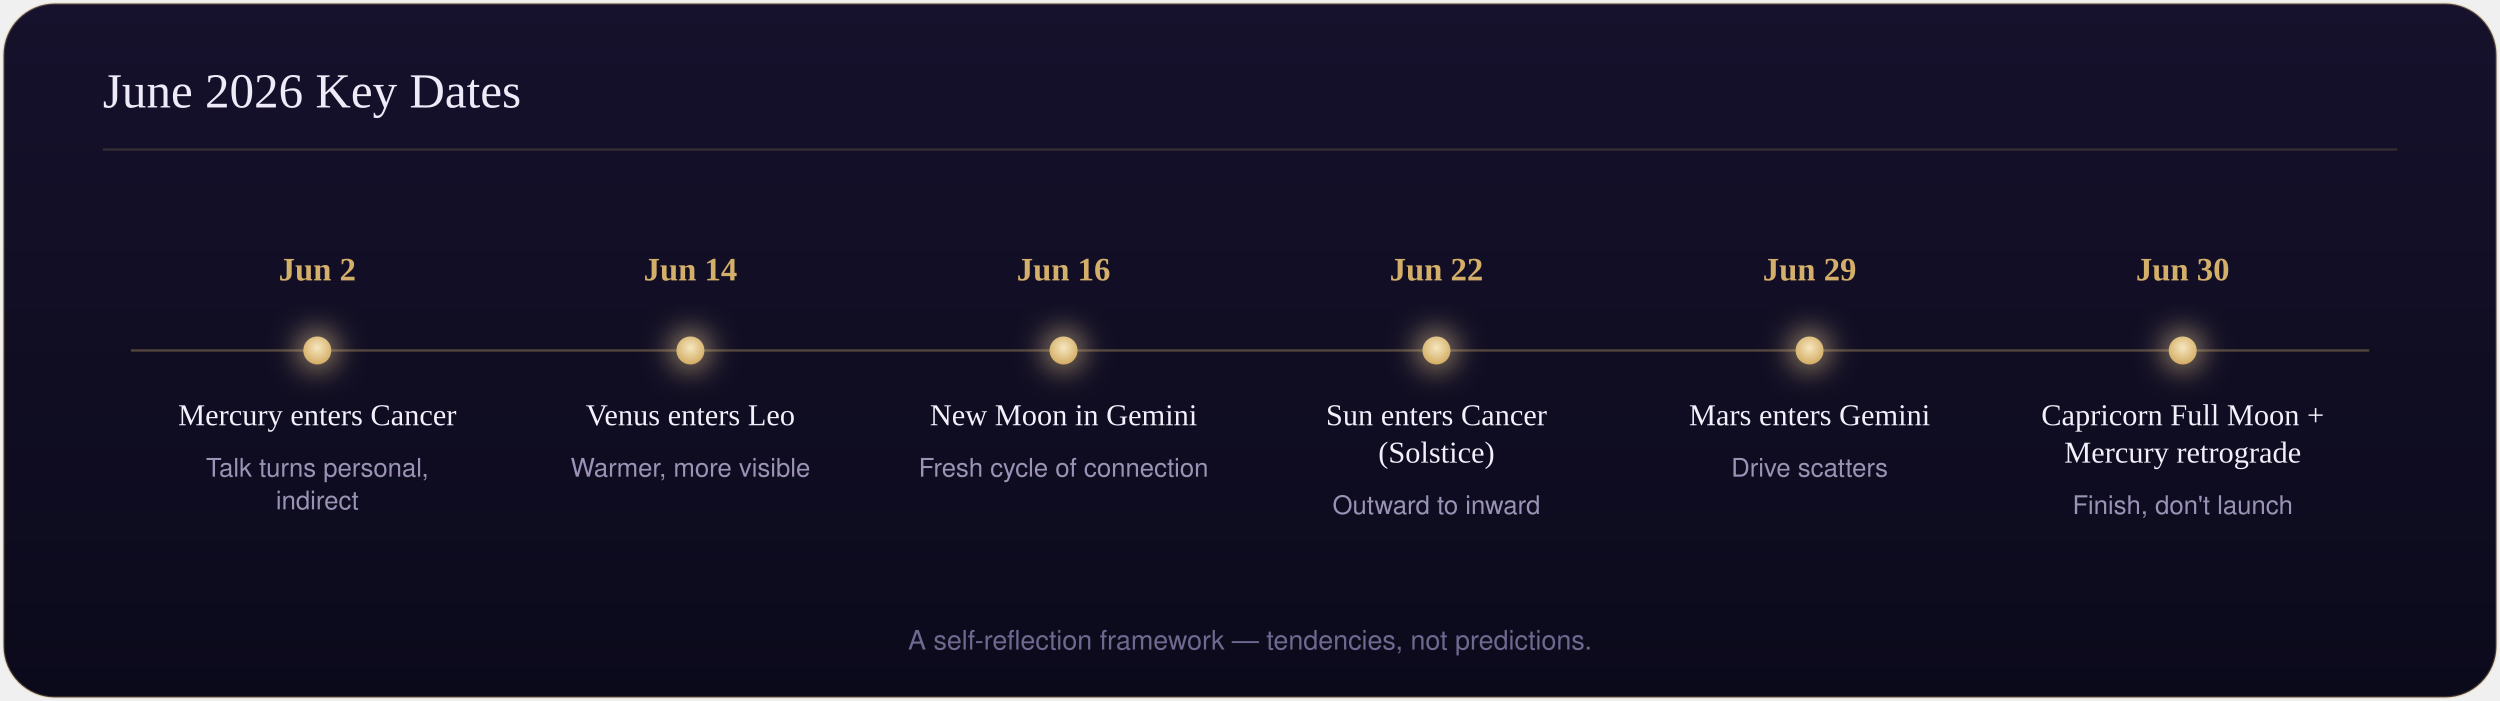
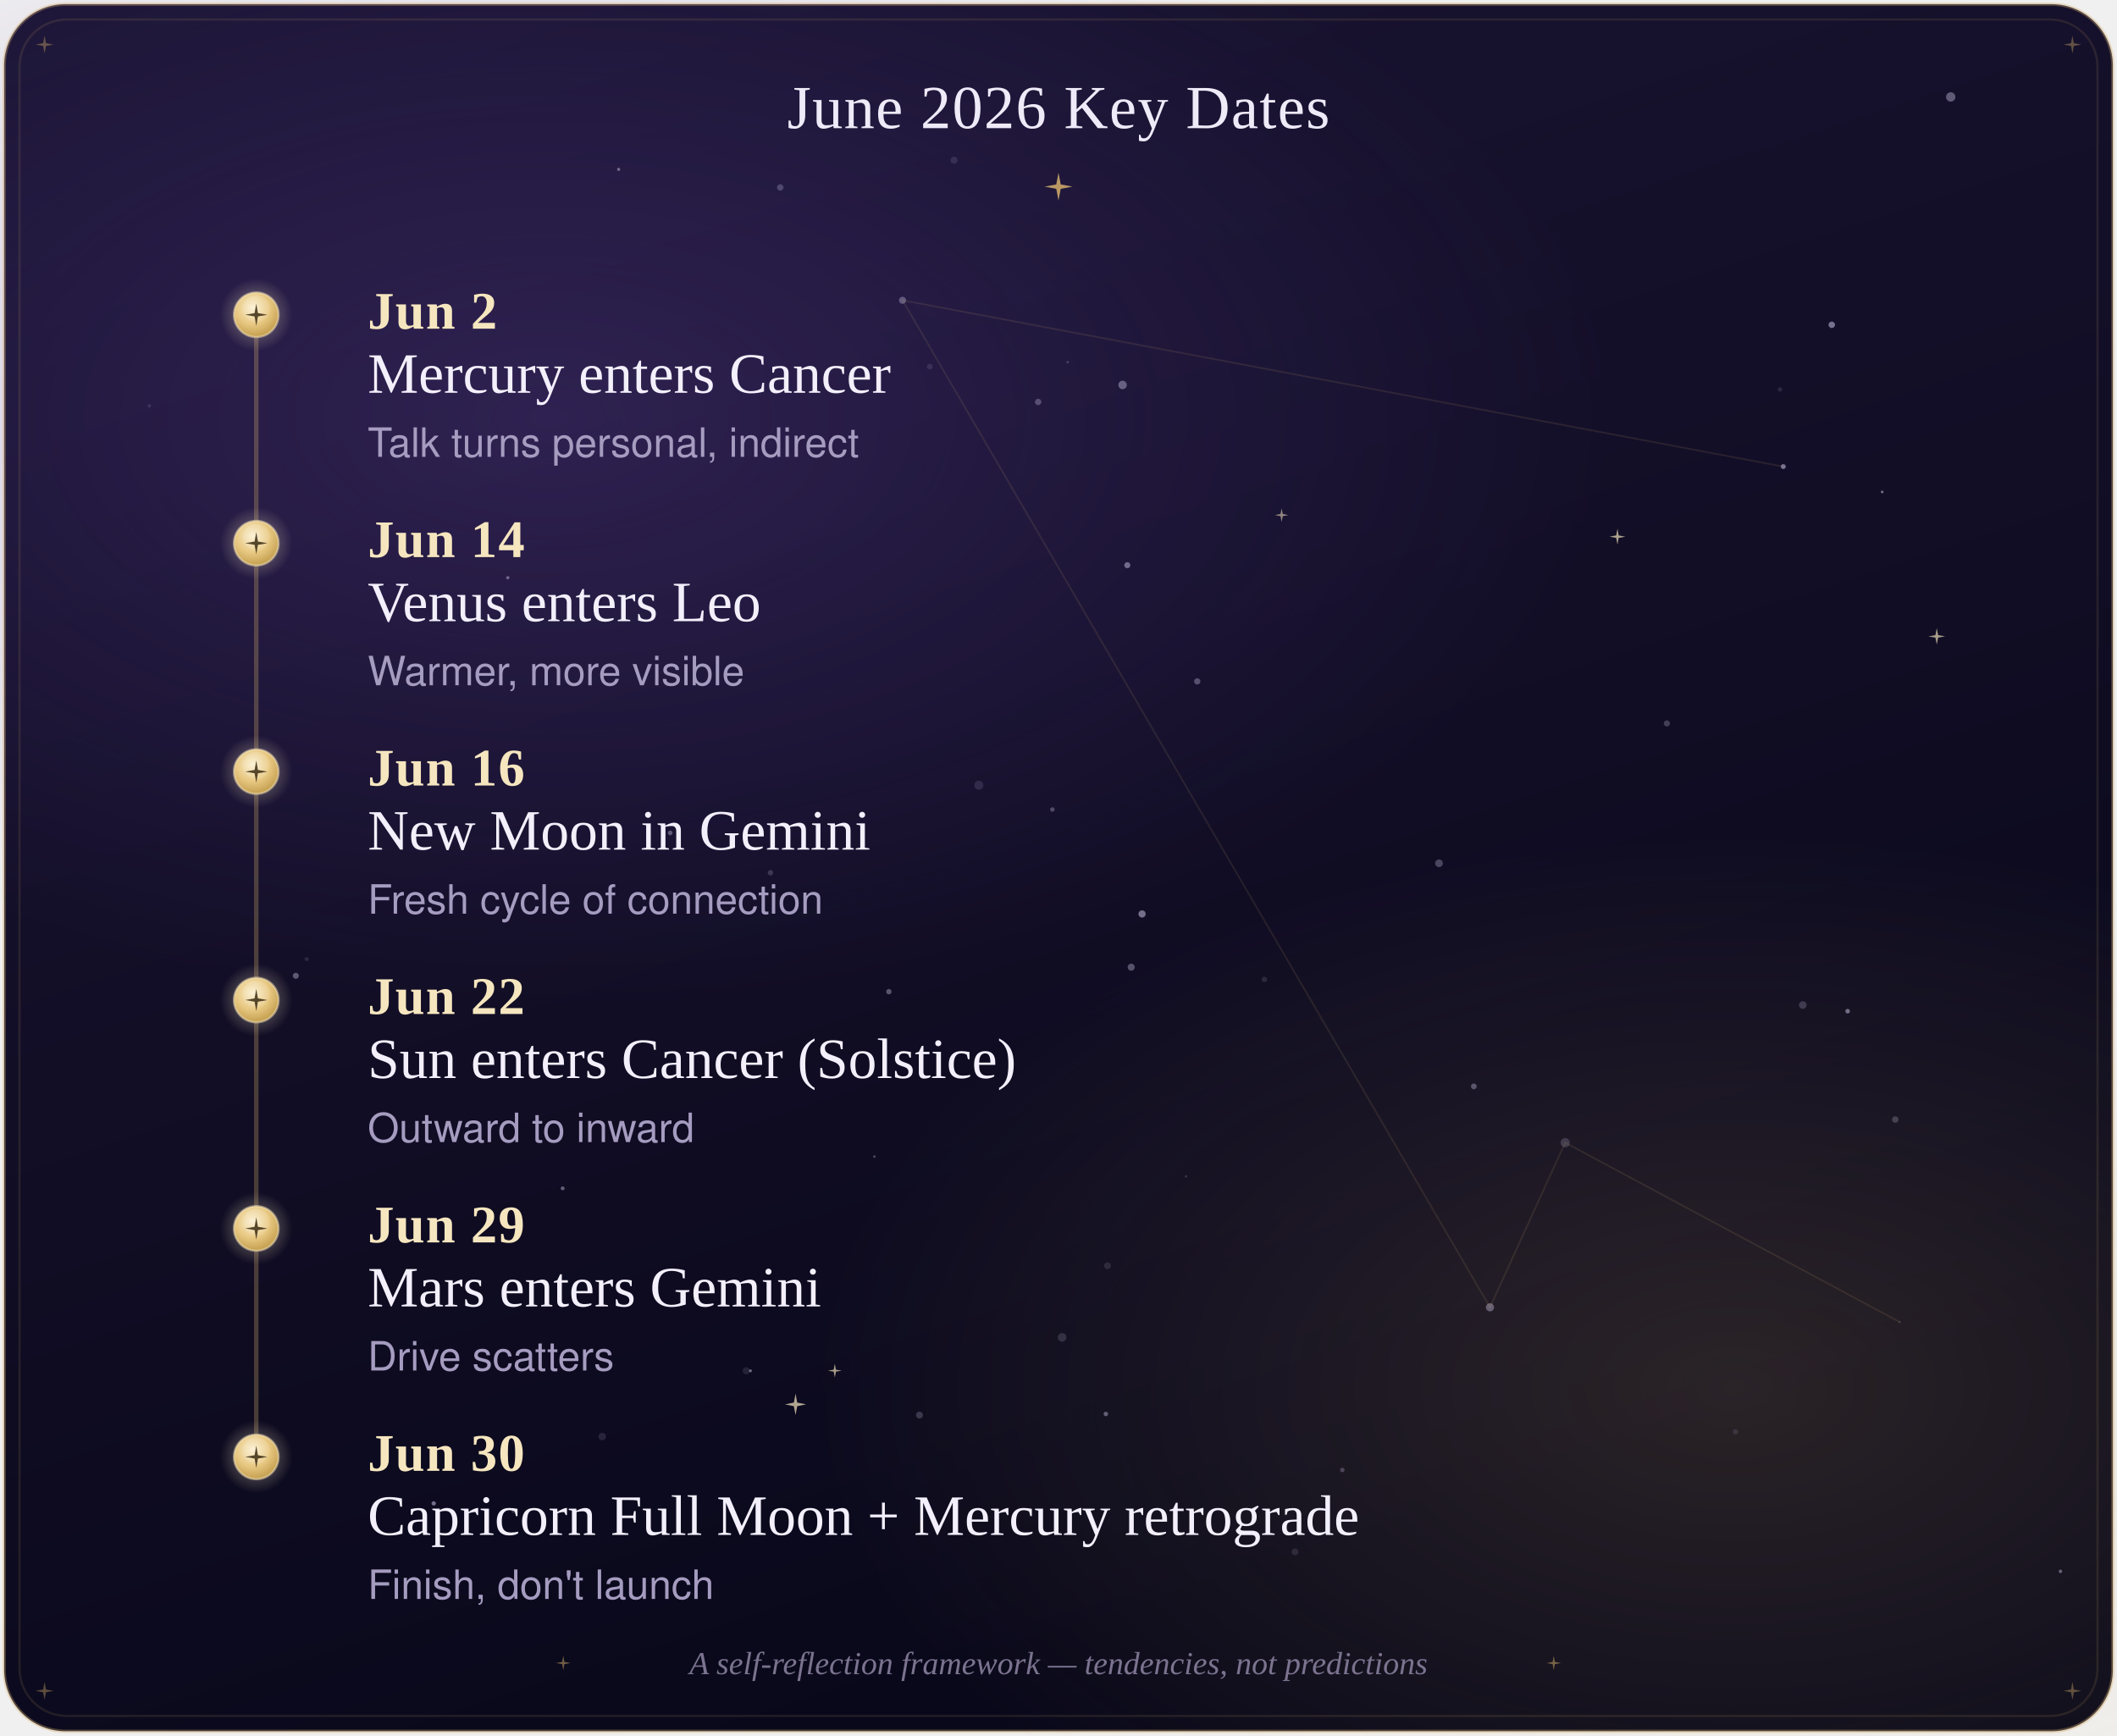
- <svg xmlns="http://www.w3.org/2000/svg" viewBox="0 0 1070 300" role="img" aria-label="June 2026 Key Dates">
+ <svg xmlns="http://www.w3.org/2000/svg" viewBox="0 0 760 623" role="img" aria-label="June 2026 Key Dates">
  <defs>
-     <linearGradient id="june2026planetarytransits0en-panel" x1="0" y1="0" x2="0" y2="1">
-       <stop offset="0" stop-color="#16112c" />
-       <stop offset="1" stop-color="#0b0a1b" />
+     <linearGradient id="june2026planetarytransits0en-panel" x1="0" y1="0" x2="0.4" y2="1">
+       <stop offset="0" stop-color="#1a1433" />
+       <stop offset="0.55" stop-color="#120e26" />
+       <stop offset="1" stop-color="#09081a" />
    </linearGradient>
-     <radialGradient id="june2026planetarytransits0en-node" cx="0.5" cy="0.4" r="0.7">
+     <radialGradient id="june2026planetarytransits0en-foil" cx="0.42" cy="0.34" r="0.75">
+       <stop offset="0" stop-color="#fbf0d2" />
+       <stop offset="0.5" stop-color="#e8c882" />
+       <stop offset="1" stop-color="#b8923f" />
+     </radialGradient>
+     <radialGradient id="june2026planetarytransits0en-glow" cx="0.5" cy="0.5" r="0.5">
      <stop offset="0" stop-color="#f6e6bf" />
-       <stop offset="1" stop-color="#cda354" />
+       <stop offset="1" stop-color="#f6e6bf" stop-opacity="0" />
    </radialGradient>
-     <filter id="june2026planetarytransits0en-soft" x="-80%" y="-80%" width="260%" height="260%">
-       <feGaussianBlur stdDeviation="6" />
-     </filter>
+     <radialGradient id="june2026planetarytransits0en-neb1" cx="0.5" cy="0.5" r="0.5">
+       <stop offset="0" stop-color="#6f4bb0" stop-opacity="0.28" />
+       <stop offset="1" stop-color="#6f4bb0" stop-opacity="0" />
+     </radialGradient>
+     <radialGradient id="june2026planetarytransits0en-neb2" cx="0.5" cy="0.5" r="0.5">
+       <stop offset="0" stop-color="#d4af6a" stop-opacity="0.16" />
+       <stop offset="1" stop-color="#d4af6a" stop-opacity="0" />
+     </radialGradient>
+     <linearGradient id="june2026planetarytransits0en-rule" x1="0" y1="0" x2="1" y2="0">
+       <stop offset="0" stop-color="#d4af6a" stop-opacity="0" />
+       <stop offset="0.5" stop-color="#d4af6a" stop-opacity="0.6" />
+       <stop offset="1" stop-color="#d4af6a" stop-opacity="0" />
+     </linearGradient>
  </defs>
-   <rect x="1.5" y="1.5" width="1067" height="297" rx="22" fill="url(#june2026planetarytransits0en-panel)" stroke="#d4af6a" stroke-opacity="0.28" />
-   <text x="44" y="46" font-family="Georgia, 'Times New Roman', serif" font-size="21" fill="#efeaf8">June 2026 Key Dates</text>
-   <line x1="44" y1="64" x2="1026" y2="64" stroke="#d4af6a" stroke-opacity="0.18" />
-   <line x1="56" y1="150" x2="1014" y2="150" stroke="#d4af6a" stroke-opacity="0.35" />
-   <g text-anchor="middle">
-     <text x="135.8" y="120" font-family="Georgia, 'Times New Roman', serif" font-size="14" font-weight="700" fill="#d4af6a">Jun 2</text>
-     <circle cx="135.8" cy="150" r="9" fill="url(#june2026planetarytransits0en-node)" filter="url(#june2026planetarytransits0en-soft)" opacity="0.6" />
-     <circle cx="135.8" cy="150" r="6" fill="url(#june2026planetarytransits0en-node)" />
-     <text x="135.8" y="182" font-family="Georgia, 'Times New Roman', serif" font-size="13" fill="#f3effb">Mercury enters Cancer</text>
-     <text x="135.8" y="204" font-family="Helvetica, Arial, sans-serif" font-size="11" fill="#9a93b5">Talk turns personal,</text>
-     <text x="135.8" y="218" font-family="Helvetica, Arial, sans-serif" font-size="11" fill="#9a93b5">indirect</text>
-     <text x="295.5" y="120" font-family="Georgia, 'Times New Roman', serif" font-size="14" font-weight="700" fill="#d4af6a">Jun 14</text>
-     <circle cx="295.5" cy="150" r="9" fill="url(#june2026planetarytransits0en-node)" filter="url(#june2026planetarytransits0en-soft)" opacity="0.6" />
-     <circle cx="295.5" cy="150" r="6" fill="url(#june2026planetarytransits0en-node)" />
-     <text x="295.5" y="182" font-family="Georgia, 'Times New Roman', serif" font-size="13" fill="#f3effb">Venus enters Leo</text>
-     <text x="295.5" y="204" font-family="Helvetica, Arial, sans-serif" font-size="11" fill="#9a93b5">Warmer, more visible</text>
-     <text x="455.2" y="120" font-family="Georgia, 'Times New Roman', serif" font-size="14" font-weight="700" fill="#d4af6a">Jun 16</text>
-     <circle cx="455.2" cy="150" r="9" fill="url(#june2026planetarytransits0en-node)" filter="url(#june2026planetarytransits0en-soft)" opacity="0.6" />
-     <circle cx="455.2" cy="150" r="6" fill="url(#june2026planetarytransits0en-node)" />
-     <text x="455.2" y="182" font-family="Georgia, 'Times New Roman', serif" font-size="13" fill="#f3effb">New Moon in Gemini</text>
-     <text x="455.2" y="204" font-family="Helvetica, Arial, sans-serif" font-size="11" fill="#9a93b5">Fresh cycle of connection</text>
-     <text x="614.8" y="120" font-family="Georgia, 'Times New Roman', serif" font-size="14" font-weight="700" fill="#d4af6a">Jun 22</text>
-     <circle cx="614.8" cy="150" r="9" fill="url(#june2026planetarytransits0en-node)" filter="url(#june2026planetarytransits0en-soft)" opacity="0.6" />
-     <circle cx="614.8" cy="150" r="6" fill="url(#june2026planetarytransits0en-node)" />
-     <text x="614.8" y="182" font-family="Georgia, 'Times New Roman', serif" font-size="13" fill="#f3effb">Sun enters Cancer</text>
-     <text x="614.8" y="198" font-family="Georgia, 'Times New Roman', serif" font-size="13" fill="#f3effb">(Solstice)</text>
-     <text x="614.8" y="220" font-family="Helvetica, Arial, sans-serif" font-size="11" fill="#9a93b5">Outward to inward</text>
-     <text x="774.5" y="120" font-family="Georgia, 'Times New Roman', serif" font-size="14" font-weight="700" fill="#d4af6a">Jun 29</text>
-     <circle cx="774.5" cy="150" r="9" fill="url(#june2026planetarytransits0en-node)" filter="url(#june2026planetarytransits0en-soft)" opacity="0.6" />
-     <circle cx="774.5" cy="150" r="6" fill="url(#june2026planetarytransits0en-node)" />
-     <text x="774.5" y="182" font-family="Georgia, 'Times New Roman', serif" font-size="13" fill="#f3effb">Mars enters Gemini</text>
-     <text x="774.5" y="204" font-family="Helvetica, Arial, sans-serif" font-size="11" fill="#9a93b5">Drive scatters</text>
-     <text x="934.2" y="120" font-family="Georgia, 'Times New Roman', serif" font-size="14" font-weight="700" fill="#d4af6a">Jun 30</text>
-     <circle cx="934.2" cy="150" r="9" fill="url(#june2026planetarytransits0en-node)" filter="url(#june2026planetarytransits0en-soft)" opacity="0.6" />
-     <circle cx="934.2" cy="150" r="6" fill="url(#june2026planetarytransits0en-node)" />
-     <text x="934.2" y="182" font-family="Georgia, 'Times New Roman', serif" font-size="13" fill="#f3effb">Capricorn Full Moon +</text>
-     <text x="934.2" y="198" font-family="Georgia, 'Times New Roman', serif" font-size="13" fill="#f3effb">Mercury retrograde</text>
-     <text x="934.2" y="220" font-family="Helvetica, Arial, sans-serif" font-size="11" fill="#9a93b5">Finish, don't launch</text>
-   </g>
-   <text x="535" y="278" text-anchor="middle" font-family="Helvetica, Arial, sans-serif" font-size="11.5" fill="#6f6890">A self-reflection framework — tendencies, not predictions.</text>
+   <rect x="1.5" y="1.5" width="757" height="620" rx="22" fill="url(#june2026planetarytransits0en-panel)" />
+   <ellipse cx="198" cy="150" rx="380" ry="212" fill="url(#june2026planetarytransits0en-neb1)" />
+   <ellipse cx="623" cy="498" rx="334" ry="199" fill="url(#june2026planetarytransits0en-neb2)" />
+   <circle cx="222.1" cy="60.8" r="0.56" fill="#cfc8ea" opacity="0.47" />
+   <circle cx="516.6" cy="309.9" r="1.39" fill="#cfc8ea" opacity="0.30" />
+   <circle cx="640.2" cy="167.5" r="0.89" fill="#cfc8ea" opacity="0.53" />
+   <circle cx="429.8" cy="244.6" r="1.13" fill="#cfc8ea" opacity="0.34" />
+   <circle cx="406.1" cy="347.2" r="1.27" fill="#cfc8ea" opacity="0.37" />
+   <circle cx="639.0" cy="139.8" r="0.80" fill="#cfc8ea" opacity="0.13" />
+   <circle cx="342.5" cy="57.5" r="1.26" fill="#cfc8ea" opacity="0.13" />
+   <circle cx="680.4" cy="401.9" r="1.17" fill="#cfc8ea" opacity="0.24" />
+   <circle cx="324.0" cy="107.8" r="1.27" fill="#cfc8ea" opacity="0.35" />
+   <circle cx="276.6" cy="313.3" r="0.97" fill="#cfc8ea" opacity="0.21" />
+   <circle cx="267.9" cy="492.1" r="1.30" fill="#cfc8ea" opacity="0.12" />
+   <circle cx="280.1" cy="67.3" r="1.16" fill="#cfc8ea" opacity="0.26" />
+   <circle cx="598.4" cy="259.7" r="1.10" fill="#cfc8ea" opacity="0.27" />
+   <circle cx="330.1" cy="508.0" r="1.24" fill="#cfc8ea" opacity="0.23" />
+   <circle cx="534.9" cy="469.3" r="1.47" fill="#cfc8ea" opacity="0.39" />
+   <circle cx="156.6" cy="362.5" r="0.49" fill="#cfc8ea" opacity="0.34" />
+   <circle cx="319.1" cy="356.0" r="0.97" fill="#cfc8ea" opacity="0.38" />
+   <circle cx="453.9" cy="351.6" r="0.97" fill="#cfc8ea" opacity="0.14" />
+   <circle cx="53.6" cy="145.7" r="0.63" fill="#cfc8ea" opacity="0.13" />
+   <circle cx="202.0" cy="426.6" r="0.69" fill="#cfc8ea" opacity="0.44" />
+   <circle cx="106.2" cy="350.3" r="1.08" fill="#cfc8ea" opacity="0.40" />
+   <circle cx="647.2" cy="360.8" r="1.37" fill="#cfc8ea" opacity="0.23" />
+   <circle cx="675.7" cy="176.6" r="0.48" fill="#cfc8ea" opacity="0.52" />
+   <circle cx="397.6" cy="454.4" r="1.22" fill="#cfc8ea" opacity="0.14" />
+   <circle cx="381.3" cy="480.1" r="1.55" fill="#cfc8ea" opacity="0.17" />
+   <circle cx="269.4" cy="492.1" r="0.53" fill="#cfc8ea" opacity="0.50" />
+   <circle cx="739.7" cy="564.1" r="0.62" fill="#cfc8ea" opacity="0.43" />
+   <circle cx="425.8" cy="422.3" r="0.42" fill="#cfc8ea" opacity="0.20" />
+   <circle cx="377.8" cy="290.6" r="0.81" fill="#cfc8ea" opacity="0.31" />
+   <circle cx="333.8" cy="131.6" r="1.03" fill="#cfc8ea" opacity="0.13" />
+   <circle cx="561.9" cy="410.2" r="1.65" fill="#cfc8ea" opacity="0.20" />
+   <circle cx="404.7" cy="202.9" r="1.09" fill="#cfc8ea" opacity="0.48" />
+   <circle cx="663.3" cy="363.0" r="0.82" fill="#cfc8ea" opacity="0.50" />
+   <circle cx="397.0" cy="507.6" r="0.81" fill="#cfc8ea" opacity="0.42" />
+   <circle cx="657.6" cy="116.6" r="1.16" fill="#cfc8ea" opacity="0.53" />
+   <circle cx="410.0" cy="328.1" r="1.30" fill="#cfc8ea" opacity="0.52" />
+   <circle cx="351.4" cy="281.9" r="1.62" fill="#cfc8ea" opacity="0.14" />
+   <circle cx="682.0" cy="474.6" r="0.40" fill="#cfc8ea" opacity="0.17" />
+   <circle cx="155.7" cy="539.7" r="0.78" fill="#cfc8ea" opacity="0.52" />
+   <circle cx="313.9" cy="415.2" r="0.48" fill="#cfc8ea" opacity="0.29" />
+   <circle cx="240.6" cy="299.0" r="0.84" fill="#cfc8ea" opacity="0.39" />
+   <circle cx="383.3" cy="130.0" r="0.48" fill="#cfc8ea" opacity="0.20" />
+   <circle cx="110.1" cy="344.3" r="0.70" fill="#cfc8ea" opacity="0.14" />
+   <circle cx="182.3" cy="207.4" r="0.59" fill="#cfc8ea" opacity="0.43" />
+   <circle cx="481.9" cy="527.7" r="0.80" fill="#cfc8ea" opacity="0.27" />
+   <circle cx="216.2" cy="515.7" r="1.35" fill="#cfc8ea" opacity="0.14" />
+   <circle cx="403.0" cy="138.2" r="1.52" fill="#cfc8ea" opacity="0.41" />
+   <circle cx="184.4" cy="542.4" r="0.79" fill="#cfc8ea" opacity="0.20" />
+   <circle cx="700.3" cy="34.8" r="1.68" fill="#cfc8ea" opacity="0.40" />
+   <circle cx="529.1" cy="390.0" r="1.03" fill="#cfc8ea" opacity="0.36" />
+   <circle cx="464.9" cy="557.1" r="1.21" fill="#cfc8ea" opacity="0.14" />
+   <circle cx="623.0" cy="514.0" r="0.98" fill="#cfc8ea" opacity="0.12" />
+   <circle cx="372.7" cy="144.3" r="1.15" fill="#cfc8ea" opacity="0.30" />
+   <path d="M 460.103 182.5 L 460.5 184.5 L 462.5 184.926 L 460.5 185.3 L 460.103 187.4 L 459.7 185.3 L 457.7 184.926 L 459.7 184.5 Z" fill="#f6e6bf" opacity="0.55" />
+   <path d="M 580.676 189.8 L 581.1 192.2 L 583.5 192.66 L 581.1 193.1 L 580.676 195.5 L 580.2 193.1 L 577.8 192.66 L 580.2 192.2 Z" fill="#f6e6bf" opacity="0.673" />
+   <path d="M 285.594 500.3 L 286.2 503.5 L 289.4 504.146 L 286.2 504.8 L 285.594 508.0 L 285.0 504.8 L 281.8 504.146 L 285.0 503.5 Z" fill="#f6e6bf" opacity="0.705" />
+   <path d="M 695.309 225.5 L 695.8 228.0 L 698.3 228.445 L 695.8 228.9 L 695.309 231.4 L 694.8 228.9 L 692.3 228.445 L 694.8 228.0 Z" fill="#f6e6bf" opacity="0.655" />
+   <path d="M 299.699 489.6 L 300.1 491.7 L 302.2 492.049 L 300.1 492.4 L 299.699 494.5 L 299.3 492.4 L 297.2 492.049 L 299.3 491.7 Z" fill="#f6e6bf" opacity="0.671" />
+   <path d="M 640.2 167.5 L 324.0 107.8 L 534.9 469.3 L 561.9 410.2 L 682.0 474.6" fill="none" stroke="#d4af6a" stroke-width="0.6" opacity="0.12" />
+   <rect x="1.5" y="1.5" width="757" height="620" rx="22" fill="none" stroke="#d4af6a" stroke-opacity="0.34" stroke-width="1.2" />
+   <rect x="7" y="7" width="746" height="609" rx="17" fill="none" stroke="#d4af6a" stroke-opacity="0.12" stroke-width="0.8" />
+   <path d="M 16 12.8 L 16.5 15.5 L 19.2 16 L 16.5 16.5 L 16 19.2 L 15.5 16.5 L 12.8 16 L 15.5 15.5 Z" fill="#d4af6a" opacity="0.4" />
+   <path d="M 744 12.8 L 744.5 15.5 L 747.2 16 L 744.5 16.5 L 744 19.2 L 743.5 16.5 L 740.8 16 L 743.5 15.5 Z" fill="#d4af6a" opacity="0.4" />
+   <path d="M 16 603.8 L 16.5 606.5 L 19.2 607 L 16.5 607.5 L 16 610.2 L 15.5 607.5 L 12.8 607 L 15.5 606.5 Z" fill="#d4af6a" opacity="0.4" />
+   <path d="M 744 603.8 L 744.5 606.5 L 747.2 607 L 744.5 607.5 L 744 610.2 L 743.5 607.5 L 740.8 607 L 743.5 606.5 Z" fill="#d4af6a" opacity="0.4" />
+   <text x="380" y="46" text-anchor="middle" font-family="Georgia, 'Times New Roman', serif" font-size="22" letter-spacing="0.4" fill="#efeaf8">June 2026 Key Dates</text>
+   <line x1="230" y1="67" x2="368" y2="67" stroke="url(#june2026planetarytransits0en-rule)" stroke-width="1" />
+   <line x1="392" y1="67" x2="530" y2="67" stroke="url(#june2026planetarytransits0en-rule)" stroke-width="1" />
+   <path d="M 380 62.0 L 380.8 66.2 L 385.0 67 L 380.8 67.8 L 380 72.0 L 379.2 67.8 L 375.0 67 L 379.2 66.2 Z" fill="#d4af6a" opacity="0.85" />
+   <line x1="92" y1="113" x2="92" y2="523" stroke="#d4af6a" stroke-opacity="0.3" stroke-width="1.6" />
+   <circle cx="92" cy="113" r="13.0" fill="url(#june2026planetarytransits0en-glow)" opacity="0.5" />
+   <circle cx="92" cy="113" r="8" fill="url(#june2026planetarytransits0en-foil)" stroke="#f6e6bf" stroke-opacity="0.5" stroke-width="0.8" />
+   <circle cx="92" cy="110.8" r="4.8" fill="#ffffff" opacity="0.10" />
+   <path d="M 92 109.0 L 92.6 112.4 L 96.0 113 L 92.6 113.6 L 92 117.0 L 91.4 113.6 L 88.0 113 L 91.4 112.4 Z" fill="#3a2c12" opacity="0.85" />
+   <text x="132" y="118.0" font-family="Georgia, 'Times New Roman', serif" font-size="19" font-weight="700" letter-spacing="0.4" fill="#f6e6bf">Jun 2</text>
+   <text x="132" y="141.0" font-family="Georgia, 'Times New Roman', serif" font-size="20.5" fill="#f3effb">Mercury enters Cancer</text>
+   <text x="132" y="164.0" font-family="Helvetica, Arial, sans-serif" font-size="14.5" fill="#a59cc0">Talk turns personal, indirect</text>
+   <circle cx="92" cy="195" r="13.0" fill="url(#june2026planetarytransits0en-glow)" opacity="0.5" />
+   <circle cx="92" cy="195" r="8" fill="url(#june2026planetarytransits0en-foil)" stroke="#f6e6bf" stroke-opacity="0.5" stroke-width="0.8" />
+   <circle cx="92" cy="192.8" r="4.8" fill="#ffffff" opacity="0.10" />
+   <path d="M 92 191.0 L 92.6 194.4 L 96.0 195 L 92.6 195.6 L 92 199.0 L 91.4 195.6 L 88.0 195 L 91.4 194.4 Z" fill="#3a2c12" opacity="0.85" />
+   <text x="132" y="200.0" font-family="Georgia, 'Times New Roman', serif" font-size="19" font-weight="700" letter-spacing="0.4" fill="#f6e6bf">Jun 14</text>
+   <text x="132" y="223.0" font-family="Georgia, 'Times New Roman', serif" font-size="20.5" fill="#f3effb">Venus enters Leo</text>
+   <text x="132" y="246.0" font-family="Helvetica, Arial, sans-serif" font-size="14.5" fill="#a59cc0">Warmer, more visible</text>
+   <circle cx="92" cy="277" r="13.0" fill="url(#june2026planetarytransits0en-glow)" opacity="0.5" />
+   <circle cx="92" cy="277" r="8" fill="url(#june2026planetarytransits0en-foil)" stroke="#f6e6bf" stroke-opacity="0.5" stroke-width="0.8" />
+   <circle cx="92" cy="274.8" r="4.8" fill="#ffffff" opacity="0.10" />
+   <path d="M 92 273.0 L 92.6 276.4 L 96.0 277 L 92.6 277.6 L 92 281.0 L 91.4 277.6 L 88.0 277 L 91.4 276.4 Z" fill="#3a2c12" opacity="0.85" />
+   <text x="132" y="282.0" font-family="Georgia, 'Times New Roman', serif" font-size="19" font-weight="700" letter-spacing="0.4" fill="#f6e6bf">Jun 16</text>
+   <text x="132" y="305.0" font-family="Georgia, 'Times New Roman', serif" font-size="20.5" fill="#f3effb">New Moon in Gemini</text>
+   <text x="132" y="328.0" font-family="Helvetica, Arial, sans-serif" font-size="14.5" fill="#a59cc0">Fresh cycle of connection</text>
+   <circle cx="92" cy="359" r="13.0" fill="url(#june2026planetarytransits0en-glow)" opacity="0.5" />
+   <circle cx="92" cy="359" r="8" fill="url(#june2026planetarytransits0en-foil)" stroke="#f6e6bf" stroke-opacity="0.5" stroke-width="0.8" />
+   <circle cx="92" cy="356.8" r="4.8" fill="#ffffff" opacity="0.10" />
+   <path d="M 92 355.0 L 92.6 358.4 L 96.0 359 L 92.6 359.6 L 92 363.0 L 91.4 359.6 L 88.0 359 L 91.4 358.4 Z" fill="#3a2c12" opacity="0.85" />
+   <text x="132" y="364.0" font-family="Georgia, 'Times New Roman', serif" font-size="19" font-weight="700" letter-spacing="0.4" fill="#f6e6bf">Jun 22</text>
+   <text x="132" y="387.0" font-family="Georgia, 'Times New Roman', serif" font-size="20.5" fill="#f3effb">Sun enters Cancer (Solstice)</text>
+   <text x="132" y="410.0" font-family="Helvetica, Arial, sans-serif" font-size="14.5" fill="#a59cc0">Outward to inward</text>
+   <circle cx="92" cy="441" r="13.0" fill="url(#june2026planetarytransits0en-glow)" opacity="0.5" />
+   <circle cx="92" cy="441" r="8" fill="url(#june2026planetarytransits0en-foil)" stroke="#f6e6bf" stroke-opacity="0.5" stroke-width="0.8" />
+   <circle cx="92" cy="438.8" r="4.8" fill="#ffffff" opacity="0.10" />
+   <path d="M 92 437.0 L 92.6 440.4 L 96.0 441 L 92.6 441.6 L 92 445.0 L 91.4 441.6 L 88.0 441 L 91.4 440.4 Z" fill="#3a2c12" opacity="0.85" />
+   <text x="132" y="446.0" font-family="Georgia, 'Times New Roman', serif" font-size="19" font-weight="700" letter-spacing="0.4" fill="#f6e6bf">Jun 29</text>
+   <text x="132" y="469.0" font-family="Georgia, 'Times New Roman', serif" font-size="20.5" fill="#f3effb">Mars enters Gemini</text>
+   <text x="132" y="492.0" font-family="Helvetica, Arial, sans-serif" font-size="14.5" fill="#a59cc0">Drive scatters</text>
+   <circle cx="92" cy="523" r="13.0" fill="url(#june2026planetarytransits0en-glow)" opacity="0.5" />
+   <circle cx="92" cy="523" r="8" fill="url(#june2026planetarytransits0en-foil)" stroke="#f6e6bf" stroke-opacity="0.5" stroke-width="0.8" />
+   <circle cx="92" cy="520.8" r="4.8" fill="#ffffff" opacity="0.10" />
+   <path d="M 92 519.0 L 92.6 522.4 L 96.0 523 L 92.6 523.6 L 92 527.0 L 91.4 523.6 L 88.0 523 L 91.4 522.4 Z" fill="#3a2c12" opacity="0.85" />
+   <text x="132" y="528.0" font-family="Georgia, 'Times New Roman', serif" font-size="19" font-weight="700" letter-spacing="0.4" fill="#f6e6bf">Jun 30</text>
+   <text x="132" y="551.0" font-family="Georgia, 'Times New Roman', serif" font-size="20.5" fill="#f3effb">Capricorn Full Moon + Mercury retrograde</text>
+   <text x="132" y="574.0" font-family="Helvetica, Arial, sans-serif" font-size="14.5" fill="#a59cc0">Finish, don't launch</text>
+   <path d="M 202.227 594.4 L 202.6 596.6 L 204.8 597 L 202.6 597.4 L 202.227 599.6 L 201.8 597.4 L 199.6 597 L 201.8 596.6 Z" fill="#d4af6a" opacity="0.5" />
+   <text x="380" y="601" text-anchor="middle" font-family="Georgia, 'Times New Roman', serif" font-style="italic" font-size="11.5" fill="#7b738f">A self-reflection framework — tendencies, not predictions</text>
+   <path d="M 557.773 594.4 L 558.2 596.6 L 560.4 597 L 558.2 597.4 L 557.773 599.6 L 557.4 597.4 L 555.2 597 L 557.4 596.6 Z" fill="#d4af6a" opacity="0.5" />
</svg>
